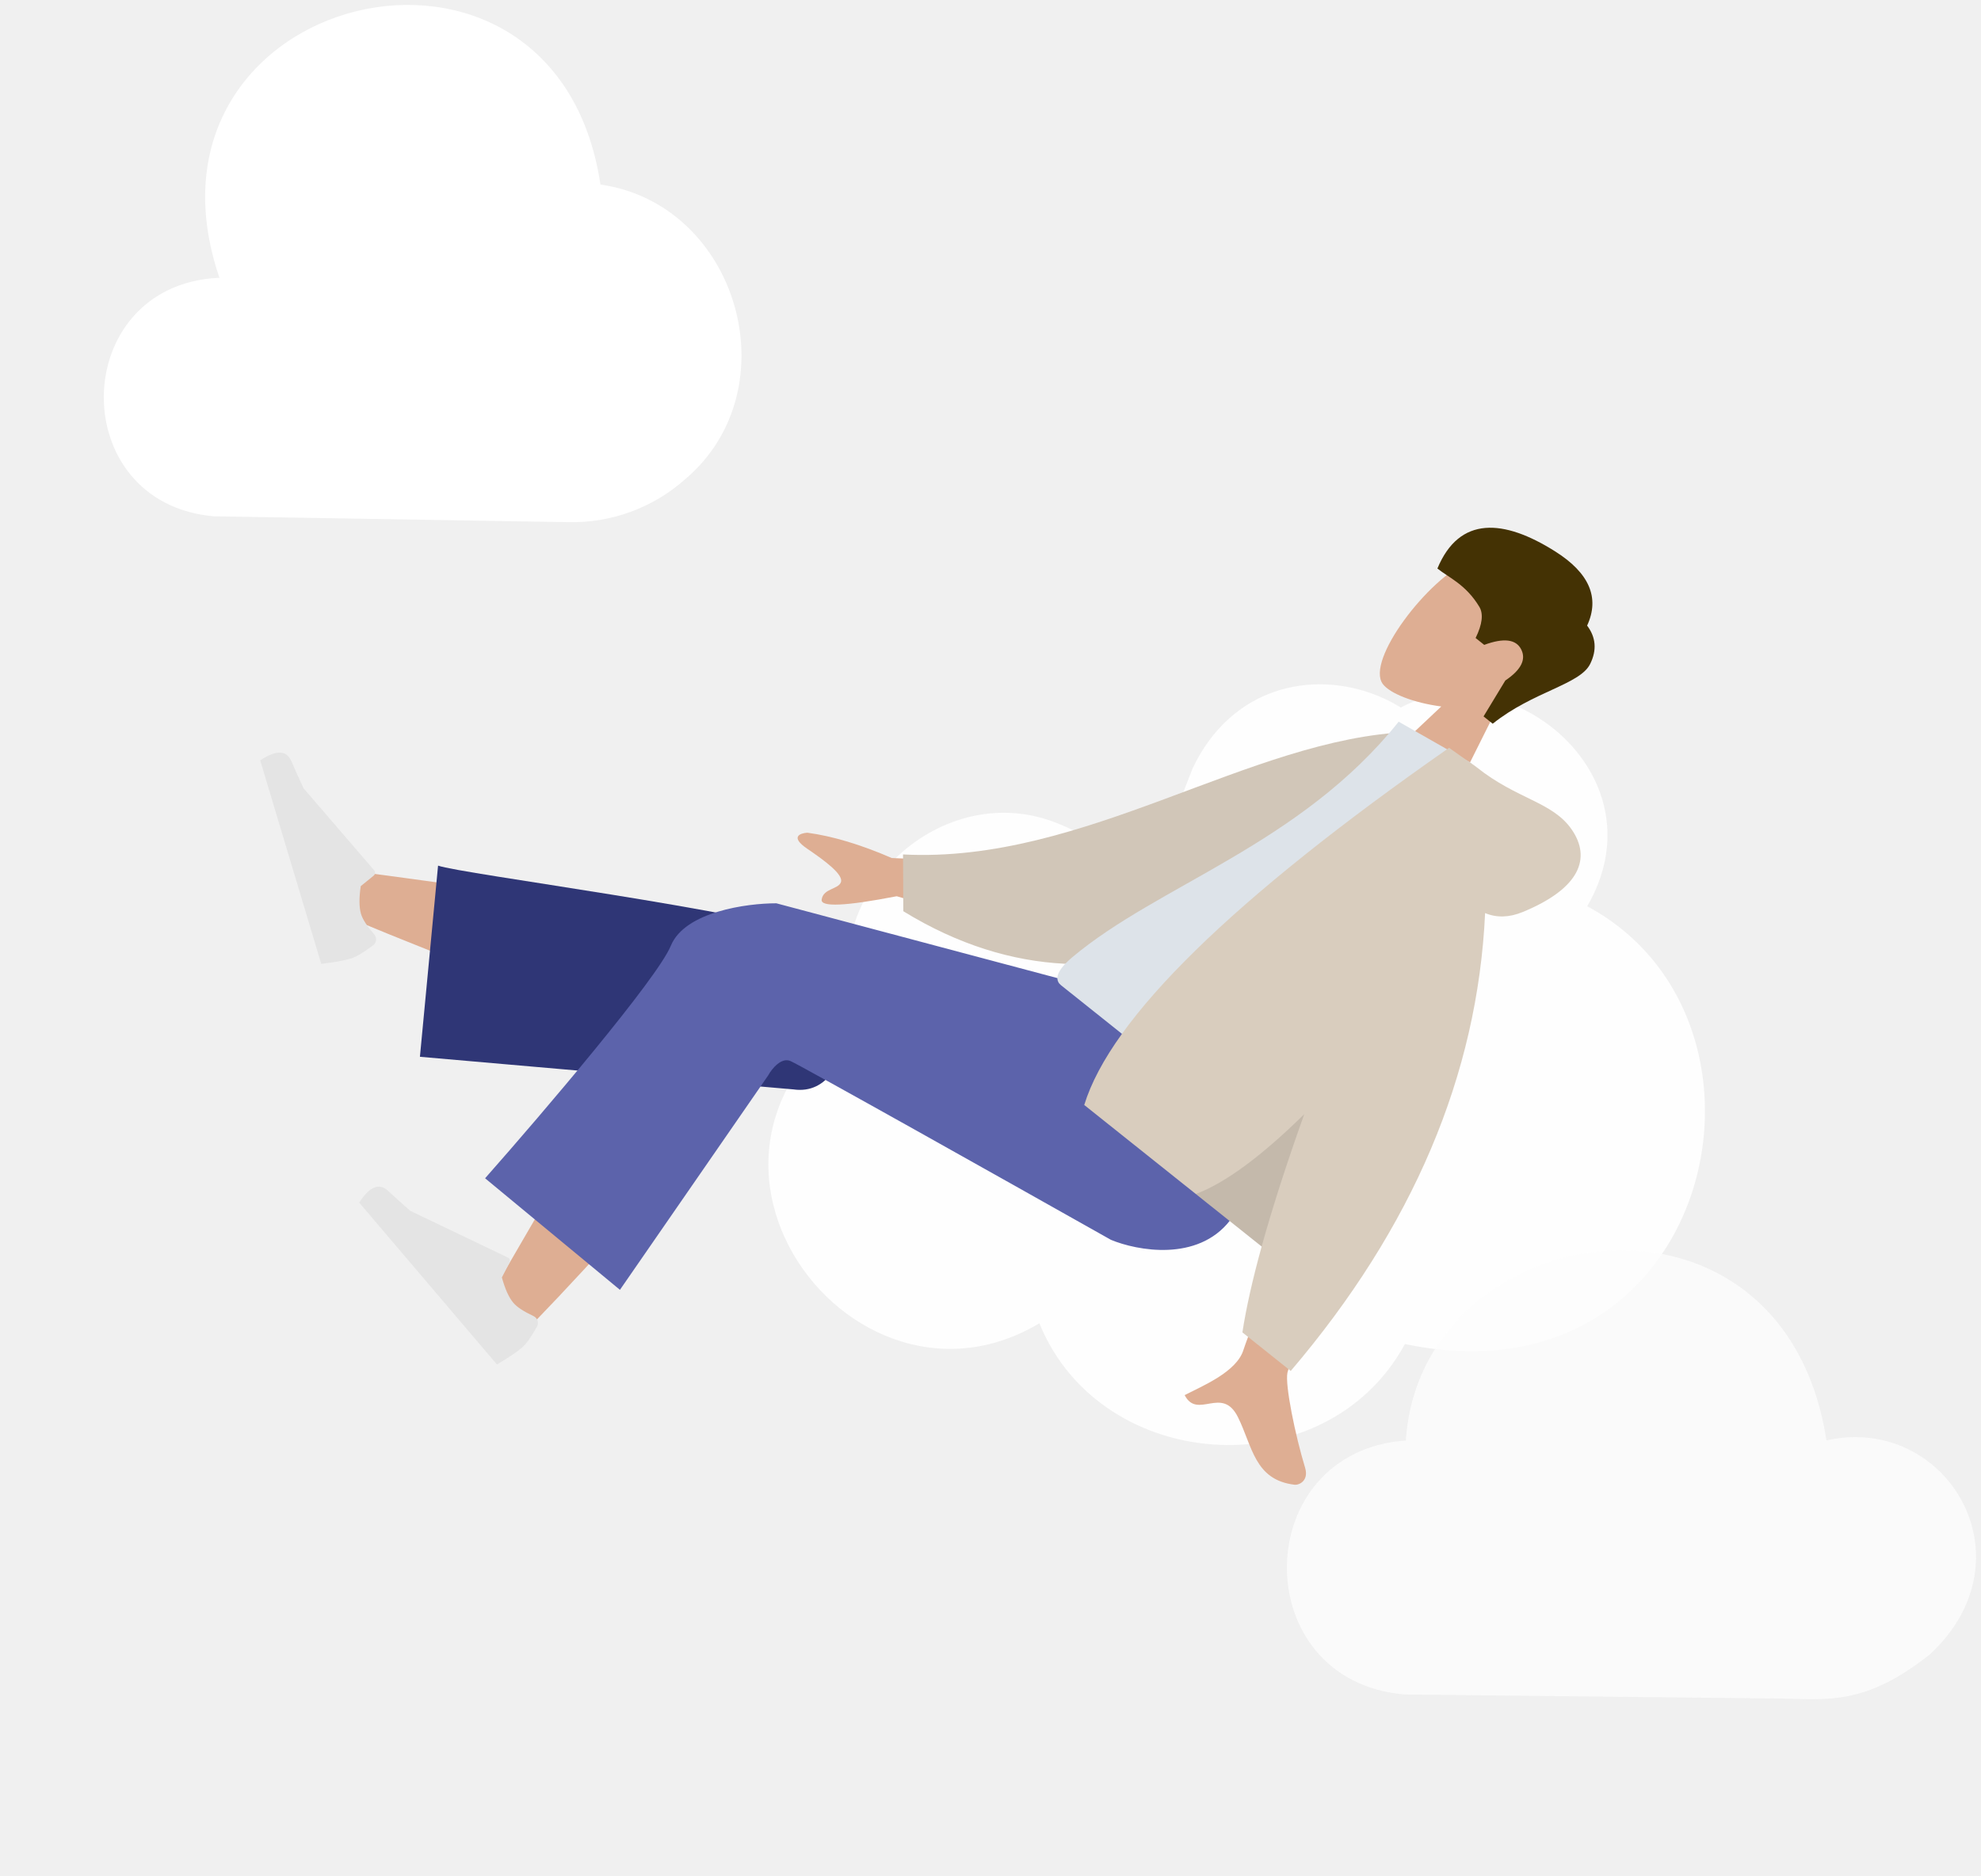
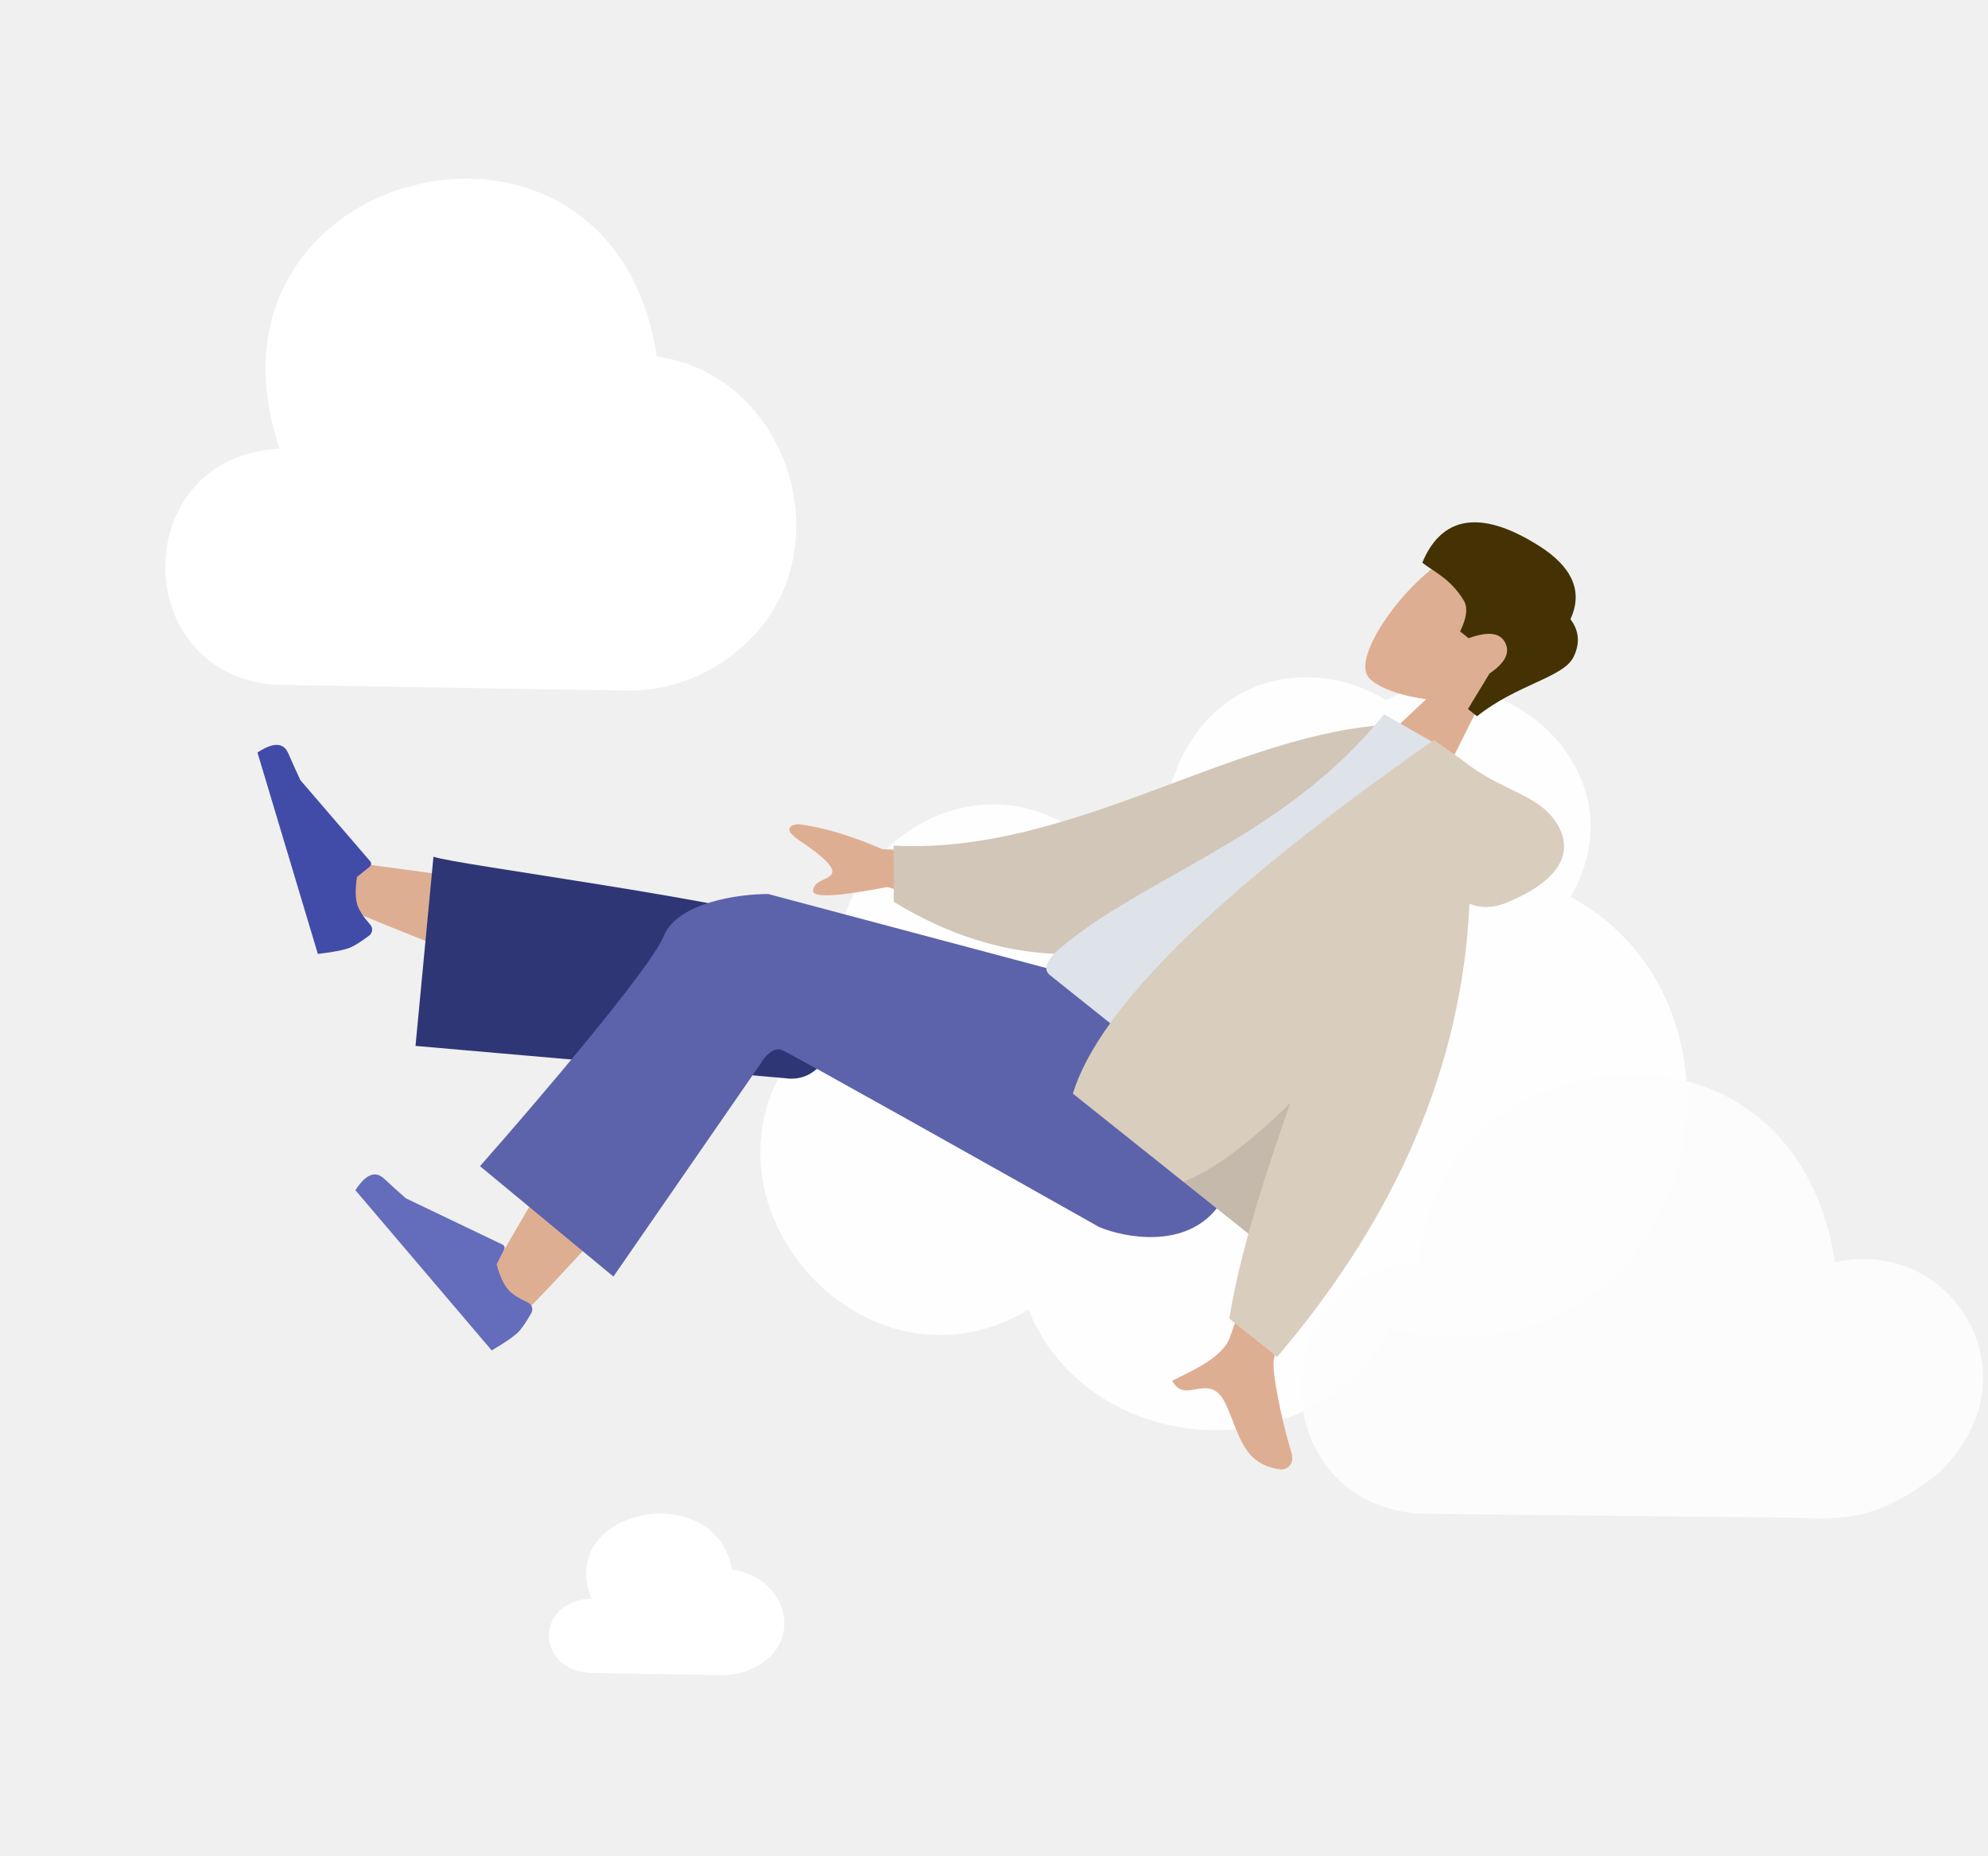
- <svg xmlns="http://www.w3.org/2000/svg" width="564" height="534" viewBox="0 0 564 534" fill="none">
+ <svg xmlns="http://www.w3.org/2000/svg" width="572" height="534" viewBox="0 0 572 534" fill="none">
  <path d="M306.497 352.087C306.403 357.033 307.48 361.931 309.64 366.381C328.961 400.063 379.704 375.526 365.3 339.465L325.342 256.832C320.552 246.736 312.142 238.851 301.795 234.753C268.556 220.58 231.904 254.484 243.407 288.729C179.21 334.115 254.486 422.102 309.46 366.008" fill="#FEFEFE" />
  <path d="M252.558 299.29C248.748 296.352 245.651 292.609 243.486 288.323Z" fill="#FEFEFE" />
  <path d="M387.833 230.803C386.481 227.248 384.323 224.007 381.537 221.345C358.37 201.912 329.931 231.601 350.343 253.911L401.976 303.37C408.22 309.434 416.361 313.052 424.77 313.5C452.073 315.661 467.974 282.657 450.111 260.948C481.976 213.142 404.116 168.321 381.77 221.568" fill="#FEFEFE" />
  <path d="M440.684 255.597C444.191 256.783 447.429 258.714 450.172 261.257Z" fill="#FEFEFE" />
  <path d="M404.701 264.505C409.585 260.146 413.368 254.694 415.743 248.594C431.039 199.538 361.57 172.381 339.541 218.806L295.318 331.935C289.833 345.666 289.749 360.921 295.084 374.649C311.241 419.655 377.119 424.71 399.997 382.733C501.8 404.184 519.438 251.969 415.543 249.104" fill="#FEFEFE" />
  <path d="M402.008 364.351C402.587 370.692 401.742 377.065 399.531 383.021Z" fill="#FEFEFE" />
  <path fill-rule="evenodd" clip-rule="evenodd" d="M426.666 200.818C434.156 199.369 441.214 195.902 445.755 189.329C458.838 170.389 430.696 154.397 418.596 159.57C406.497 164.744 388.713 188.165 393.701 194.795C395.69 197.439 402.29 200.117 410.338 201.18L387.657 222.558L407.787 238.62L426.666 200.818Z" fill="#DEAE93" />
  <path fill-rule="evenodd" clip-rule="evenodd" d="M424.983 206.092C436.491 196.877 449.812 194.965 452.727 189.068C454.67 185.137 454.381 181.497 451.86 178.149C455.524 170.205 452.487 163.158 442.748 157.011C428.14 147.789 415.496 146.821 409.234 161.896C412.486 164.491 417.351 166.448 421.169 172.792C422.38 174.805 422.028 177.768 420.112 181.682L422.565 183.639C428.099 181.596 431.605 182.02 433.083 184.911C434.561 187.803 433.057 190.761 428.57 193.786L422.373 204.01L424.983 206.092Z" fill="#443204" />
  <path fill-rule="evenodd" clip-rule="evenodd" d="M99.912 261.579C130.747 274.429 153.214 282.644 167.313 286.224C191.453 292.355 212.671 296.935 220.577 298.019C239.429 300.603 239.728 273.361 230.299 270.036C216.028 265.003 173.71 257.796 103.343 248.415L99.912 261.579Z" fill="#DEAE93" />
  <path fill-rule="evenodd" clip-rule="evenodd" d="M119.554 300.935L225.856 310.219C245.591 313.102 245.303 270.76 235.467 267.244C213.137 259.264 131.371 248.878 124.718 246.5L119.554 300.935Z" fill="#2F3676" />
-   <path fill-rule="evenodd" clip-rule="evenodd" d="M106.227 269.188C103.501 271.256 101.376 272.518 99.851 272.973C97.997 273.528 95.199 274.028 91.457 274.474C90.812 272.324 85.019 253.006 74.078 216.52C78.608 213.525 81.559 213.59 82.929 216.716C84.299 219.842 85.466 222.43 86.43 224.48L106.523 247.825C106.91 248.274 106.859 248.951 106.41 249.337C106.402 249.344 106.394 249.35 106.386 249.356L102.703 252.344C102.201 255.767 102.232 258.418 102.795 260.296C103.253 261.822 104.501 263.745 106.541 266.064C107.323 266.955 107.236 268.31 106.345 269.092C106.307 269.125 106.267 269.158 106.227 269.188Z" fill="#E4E4E4" />
+   <path fill-rule="evenodd" clip-rule="evenodd" d="M106.227 269.188C103.501 271.256 101.376 272.518 99.851 272.973C97.997 273.528 95.199 274.028 91.457 274.474C90.812 272.324 85.019 253.006 74.078 216.52C78.608 213.525 81.559 213.59 82.929 216.716C84.299 219.842 85.466 222.43 86.43 224.48L106.523 247.825C106.91 248.274 106.859 248.951 106.41 249.337C106.402 249.344 106.394 249.35 106.386 249.356L102.703 252.344C102.201 255.767 102.232 258.418 102.795 260.296C103.253 261.822 104.501 263.745 106.541 266.064C107.323 266.955 107.236 268.31 106.345 269.092C106.307 269.125 106.267 269.158 106.227 269.188Z" fill="#414CA8" />
  <path fill-rule="evenodd" clip-rule="evenodd" d="M148.228 380.449C157.86 370.896 189.888 336.701 202.484 318.961C206.103 313.864 209.565 308.903 212.78 304.221C222.336 290.306 198.366 270.454 189.85 284.157C168.642 318.281 140.596 367.542 138.051 371.695C134.485 377.515 142.174 386.452 148.228 380.449Z" fill="#DEAE93" />
-   <path fill-rule="evenodd" clip-rule="evenodd" d="M152.883 377.775C151.217 380.764 149.777 382.773 148.564 383.803C147.089 385.056 144.726 386.638 141.478 388.551C140.023 386.841 126.952 371.478 102.264 342.46C105.21 337.896 107.938 336.77 110.45 339.082C112.962 341.395 115.071 343.296 116.778 344.787L144.567 358.091C145.102 358.347 145.328 358.987 145.071 359.521C145.067 359.53 145.062 359.539 145.058 359.549L142.884 363.765C143.801 367.101 144.894 369.516 146.165 371.01C147.198 372.223 149.114 373.483 151.915 374.788C152.99 375.288 153.454 376.565 152.953 377.638C152.931 377.685 152.908 377.73 152.883 377.775Z" fill="#E4E4E4" />
+   <path fill-rule="evenodd" clip-rule="evenodd" d="M152.883 377.775C151.217 380.764 149.777 382.773 148.564 383.803C147.089 385.056 144.726 386.638 141.478 388.551C140.023 386.841 126.952 371.478 102.264 342.46C105.21 337.896 107.938 336.77 110.45 339.082C112.962 341.395 115.071 343.296 116.778 344.787L144.567 358.091C145.102 358.347 145.328 358.987 145.071 359.521C145.067 359.53 145.062 359.539 145.058 359.549L142.884 363.765C143.801 367.101 144.894 369.516 146.165 371.01C147.198 372.223 149.114 373.483 151.915 374.788C152.99 375.288 153.454 376.565 152.953 377.638C152.931 377.685 152.908 377.73 152.883 377.775Z" fill="#646CBC" />
  <path d="M220.966 257.729L301.485 279.164L320.808 295.782C334.227 308.111 358.809 335.665 349.789 347.246C340.77 358.827 323.843 355.648 316.507 352.611C287.342 336.174 228.261 302.977 225.255 301.691C222.249 300.404 219.35 304.015 218.276 305.981L176.398 366.567L138.825 335.477C154.753 317.426 187.574 278.964 191.44 269.527C195.306 260.091 212.735 257.73 220.966 257.729Z" fill="#5C63AB" stroke="#5C63AB" />
  <path fill-rule="evenodd" clip-rule="evenodd" d="M296.339 246.056L253.882 244.337C245.061 240.503 237.051 238.099 229.853 237.126C227.865 237.255 224.779 238.266 229.842 241.706C234.905 245.146 240.076 248.991 239.434 251.142C238.793 253.293 234.351 252.933 233.928 256.188C233.645 258.358 240.768 258.035 255.295 255.22L290.571 265.384L296.339 246.056ZM398.532 328.708L380.948 314.789C363.853 358.336 354.883 381.521 354.038 384.346C352.135 390.7 342.174 394.743 337.272 397.275C340.947 404.397 347.913 394.439 352.447 403.552C356.585 411.869 357.159 421.416 368.522 422.796C369.919 422.966 372.681 421.612 371.561 417.938C368.77 408.785 365.795 394.288 366.541 390.894C367.559 386.264 378.222 365.536 398.532 328.708Z" fill="#DEAE93" />
  <path fill-rule="evenodd" clip-rule="evenodd" d="M407.473 215.476L401.214 208.446C355.728 210.2 308.99 246.002 257.1 243.319L257.176 259.487C320.063 298.07 377.773 254.959 407.473 215.476Z" fill="#D1C6B8" />
  <path fill-rule="evenodd" clip-rule="evenodd" d="M366.265 331.778C337.184 308.573 315.792 291.504 302.089 280.571C299.157 278.231 303.093 274.441 305.224 272.644C329.821 251.91 370.159 240.589 398.208 205.517L419.038 217.387C414.674 254.208 395.743 288.724 366.265 331.778Z" fill="#DDE3E9" />
  <path fill-rule="evenodd" clip-rule="evenodd" d="M422.816 260.016C426.122 261.389 429.691 261.287 433.524 259.71C450.044 252.911 452.972 244.246 447.507 236.269C442.041 228.292 431.957 227.694 420.437 218.502C419.81 218.002 419.205 217.583 418.621 217.246L412.562 212.952C350.911 255.985 316.287 289.888 308.688 314.661L359.199 354.965C356.615 364.325 354.788 372.477 353.716 379.419L367.479 390.401C402.239 349.589 420.685 306.128 422.816 260.016Z" fill="#D9CDBE" />
  <path fill-rule="evenodd" clip-rule="evenodd" d="M371.327 317.273C359.118 329.285 348.828 336.863 340.457 340.006L359.202 354.963C362.216 344.045 366.257 331.481 371.327 317.273Z" fill="black" fill-opacity="0.1" />
-   <g opacity="0.8">
-     <path d="M417.399 414.323C412.264 411.648 406.57 410.226 400.781 410.171C355.414 412.879 354.702 478.843 400 482.528L507.422 483.687C520.497 483.925 531.176 485.612 549.501 471.06C579.001 443.56 554.001 402.56 520.001 410.177C505.87 319.252 374.441 352.322 404.601 439.156" fill="#FDFDFD" />
+   <g opacity="0.9">
+     <path d="M425.399 367.323C420.264 364.648 414.57 363.226 408.781 363.171C363.414 365.879 362.702 431.843 408 435.528L515.422 436.687C528.497 436.925 539.176 438.612 557.501 424.06C587.001 396.56 562.001 355.56 528.001 363.177C513.87 272.252 382.441 305.322 412.601 392.156" fill="#FDFDFD" />
  </g>
-   <path d="M77.602 83.105C72.797 80.567 67.46 79.201 62.027 79.12C19.434 81.418 18.413 143.325 60.908 147.026L161.722 148.688C173.993 148.981 185.885 144.631 195.021 136.507C225.359 110.91 210.225 58.194 170.945 52.545C158.168 -32.867 34.639 -2.532 62.482 79.127" fill="white" />
-   <path d="M156.062 56.301C160.828 54.015 166.03 52.828 171.304 52.824Z" fill="white" />
+   <path d="M95.602 133.105C90.797 130.567 85.46 129.202 80.027 129.12C37.434 131.418 36.413 193.325 78.908 197.026L179.722 198.688C191.993 198.981 203.885 194.631 213.021 186.507C243.359 160.91 228.225 108.194 188.945 102.545C176.168 17.133 52.639 47.468 80.482 129.127" fill="white" />
+   <path d="M174.062 106.301C178.828 104.015 184.03 102.828 189.304 102.824Z" fill="white" />
+   <path d="M175.841 461.228C174.045 460.424 172.052 459.988 170.024 459.957C154.13 460.641 153.809 480.144 169.672 481.351L207.298 481.972C211.878 482.076 216.313 480.716 219.715 478.166C231.013 470.13 225.314 453.506 210.648 451.689C205.798 424.766 159.724 434.205 170.194 459.96" fill="white" />
</svg>
